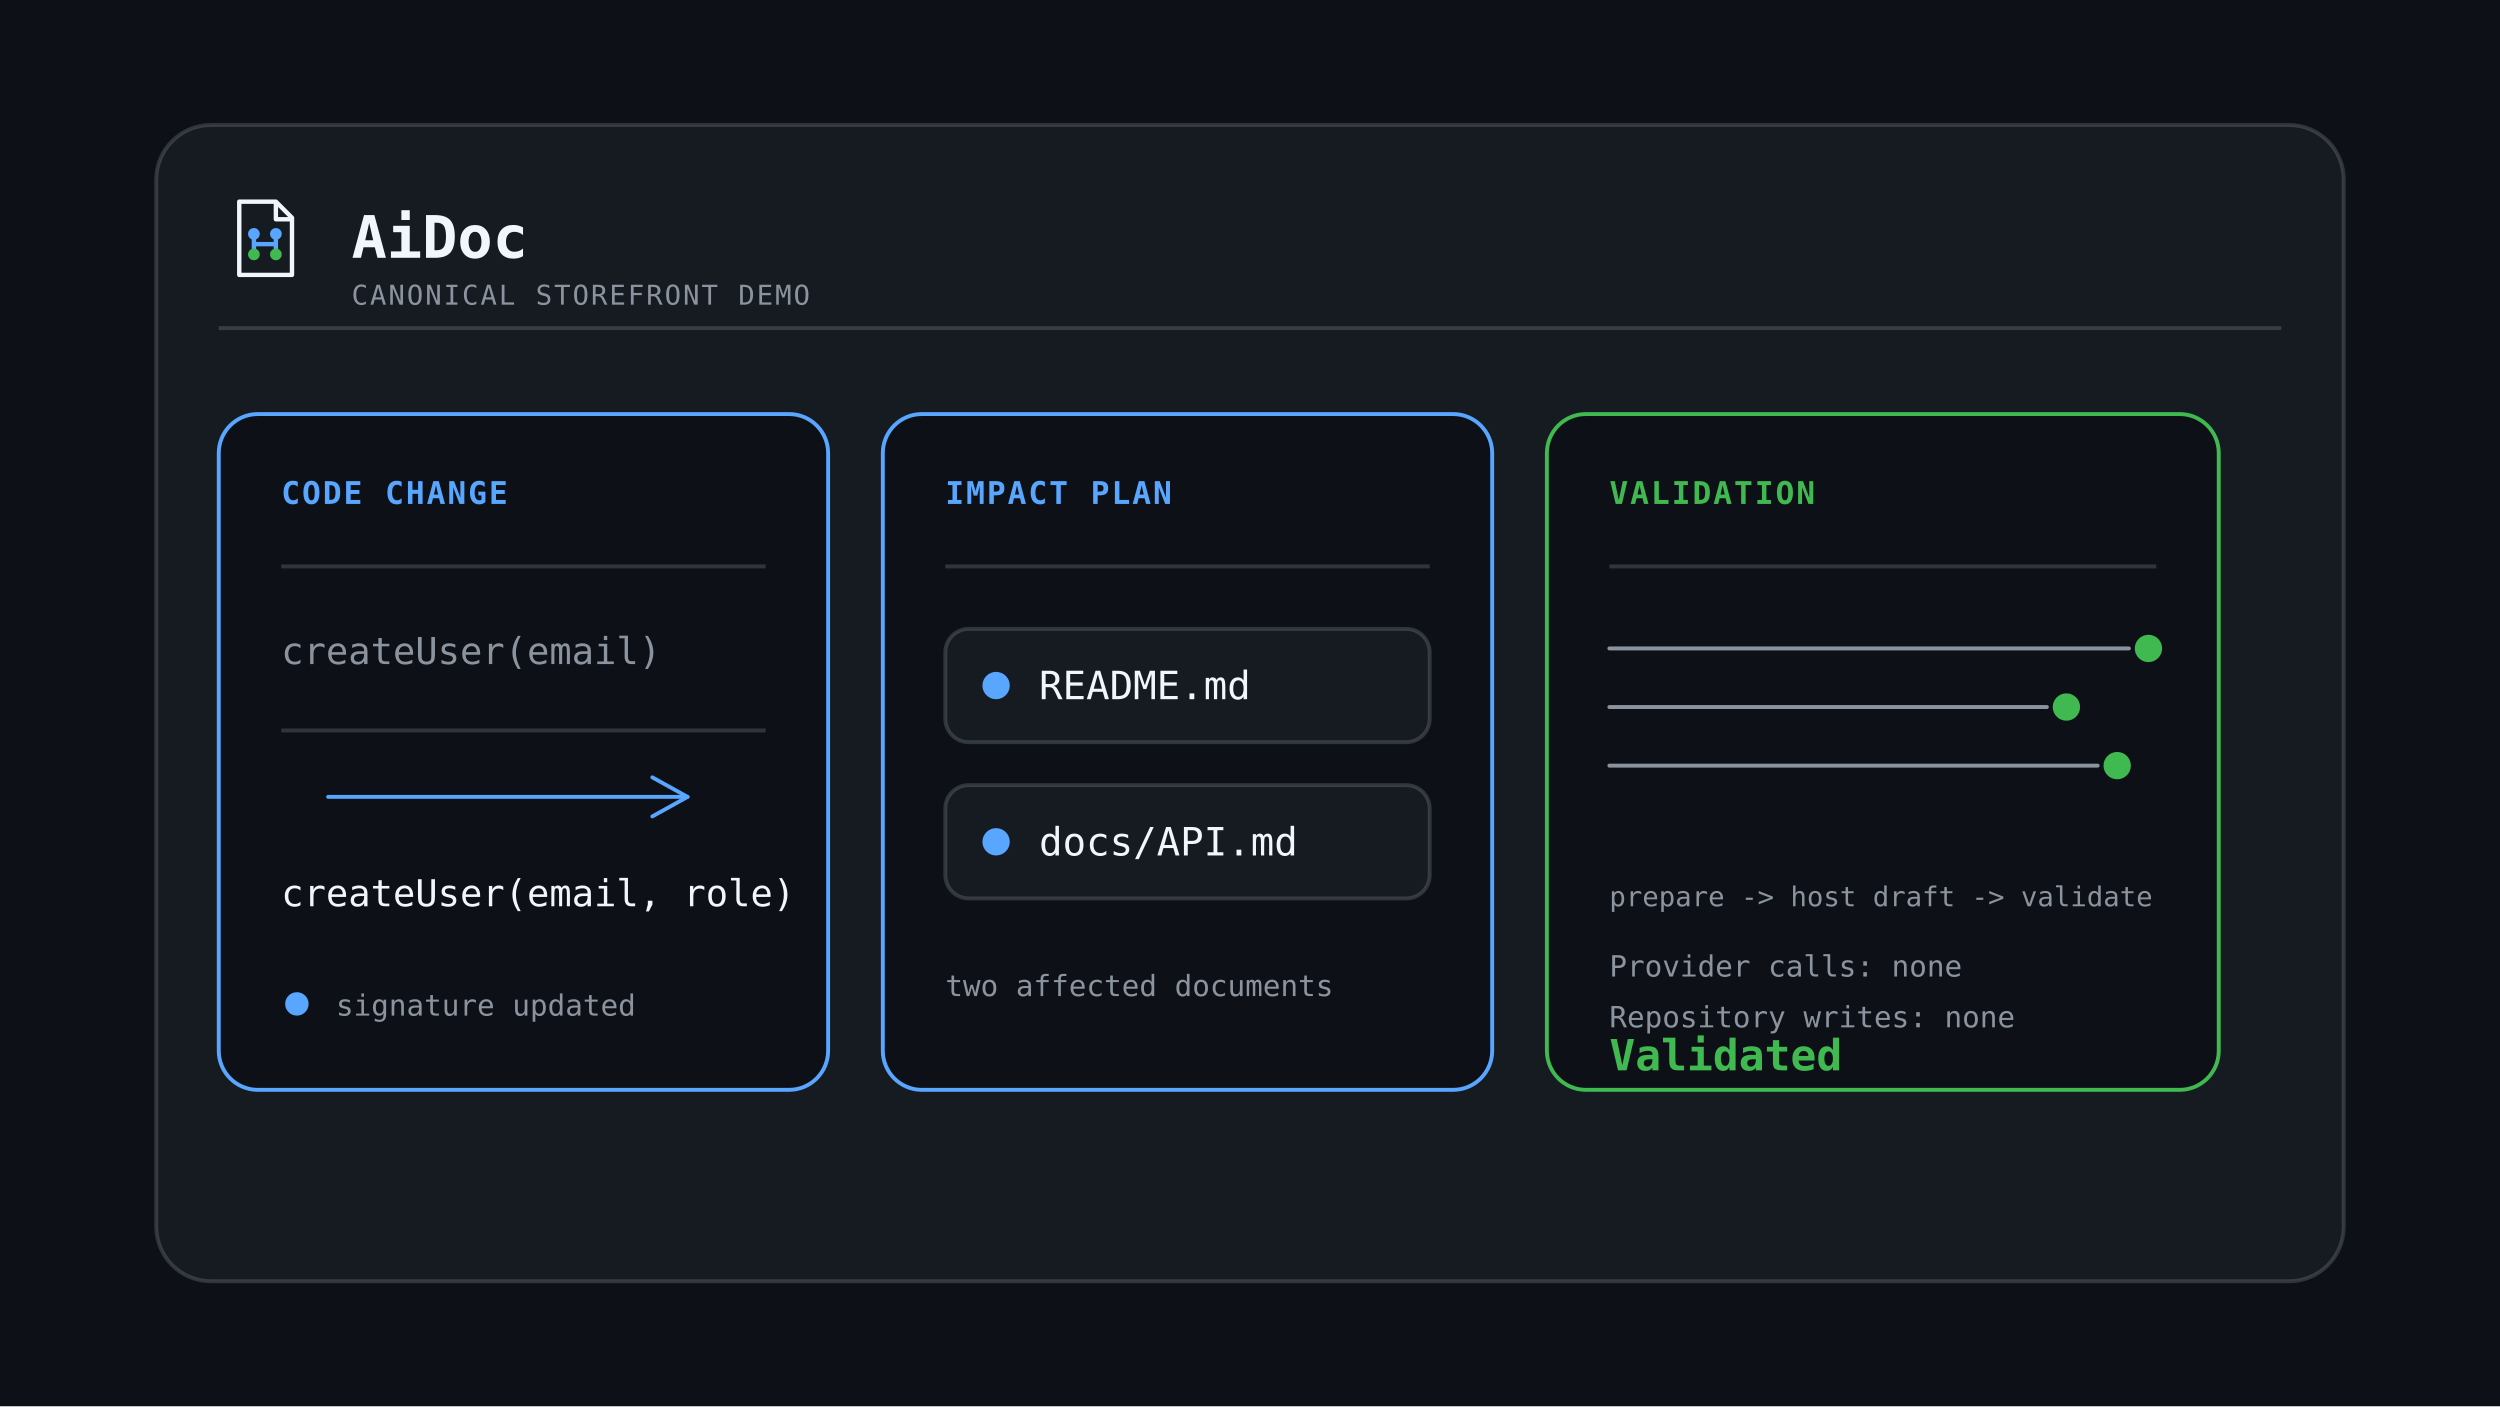
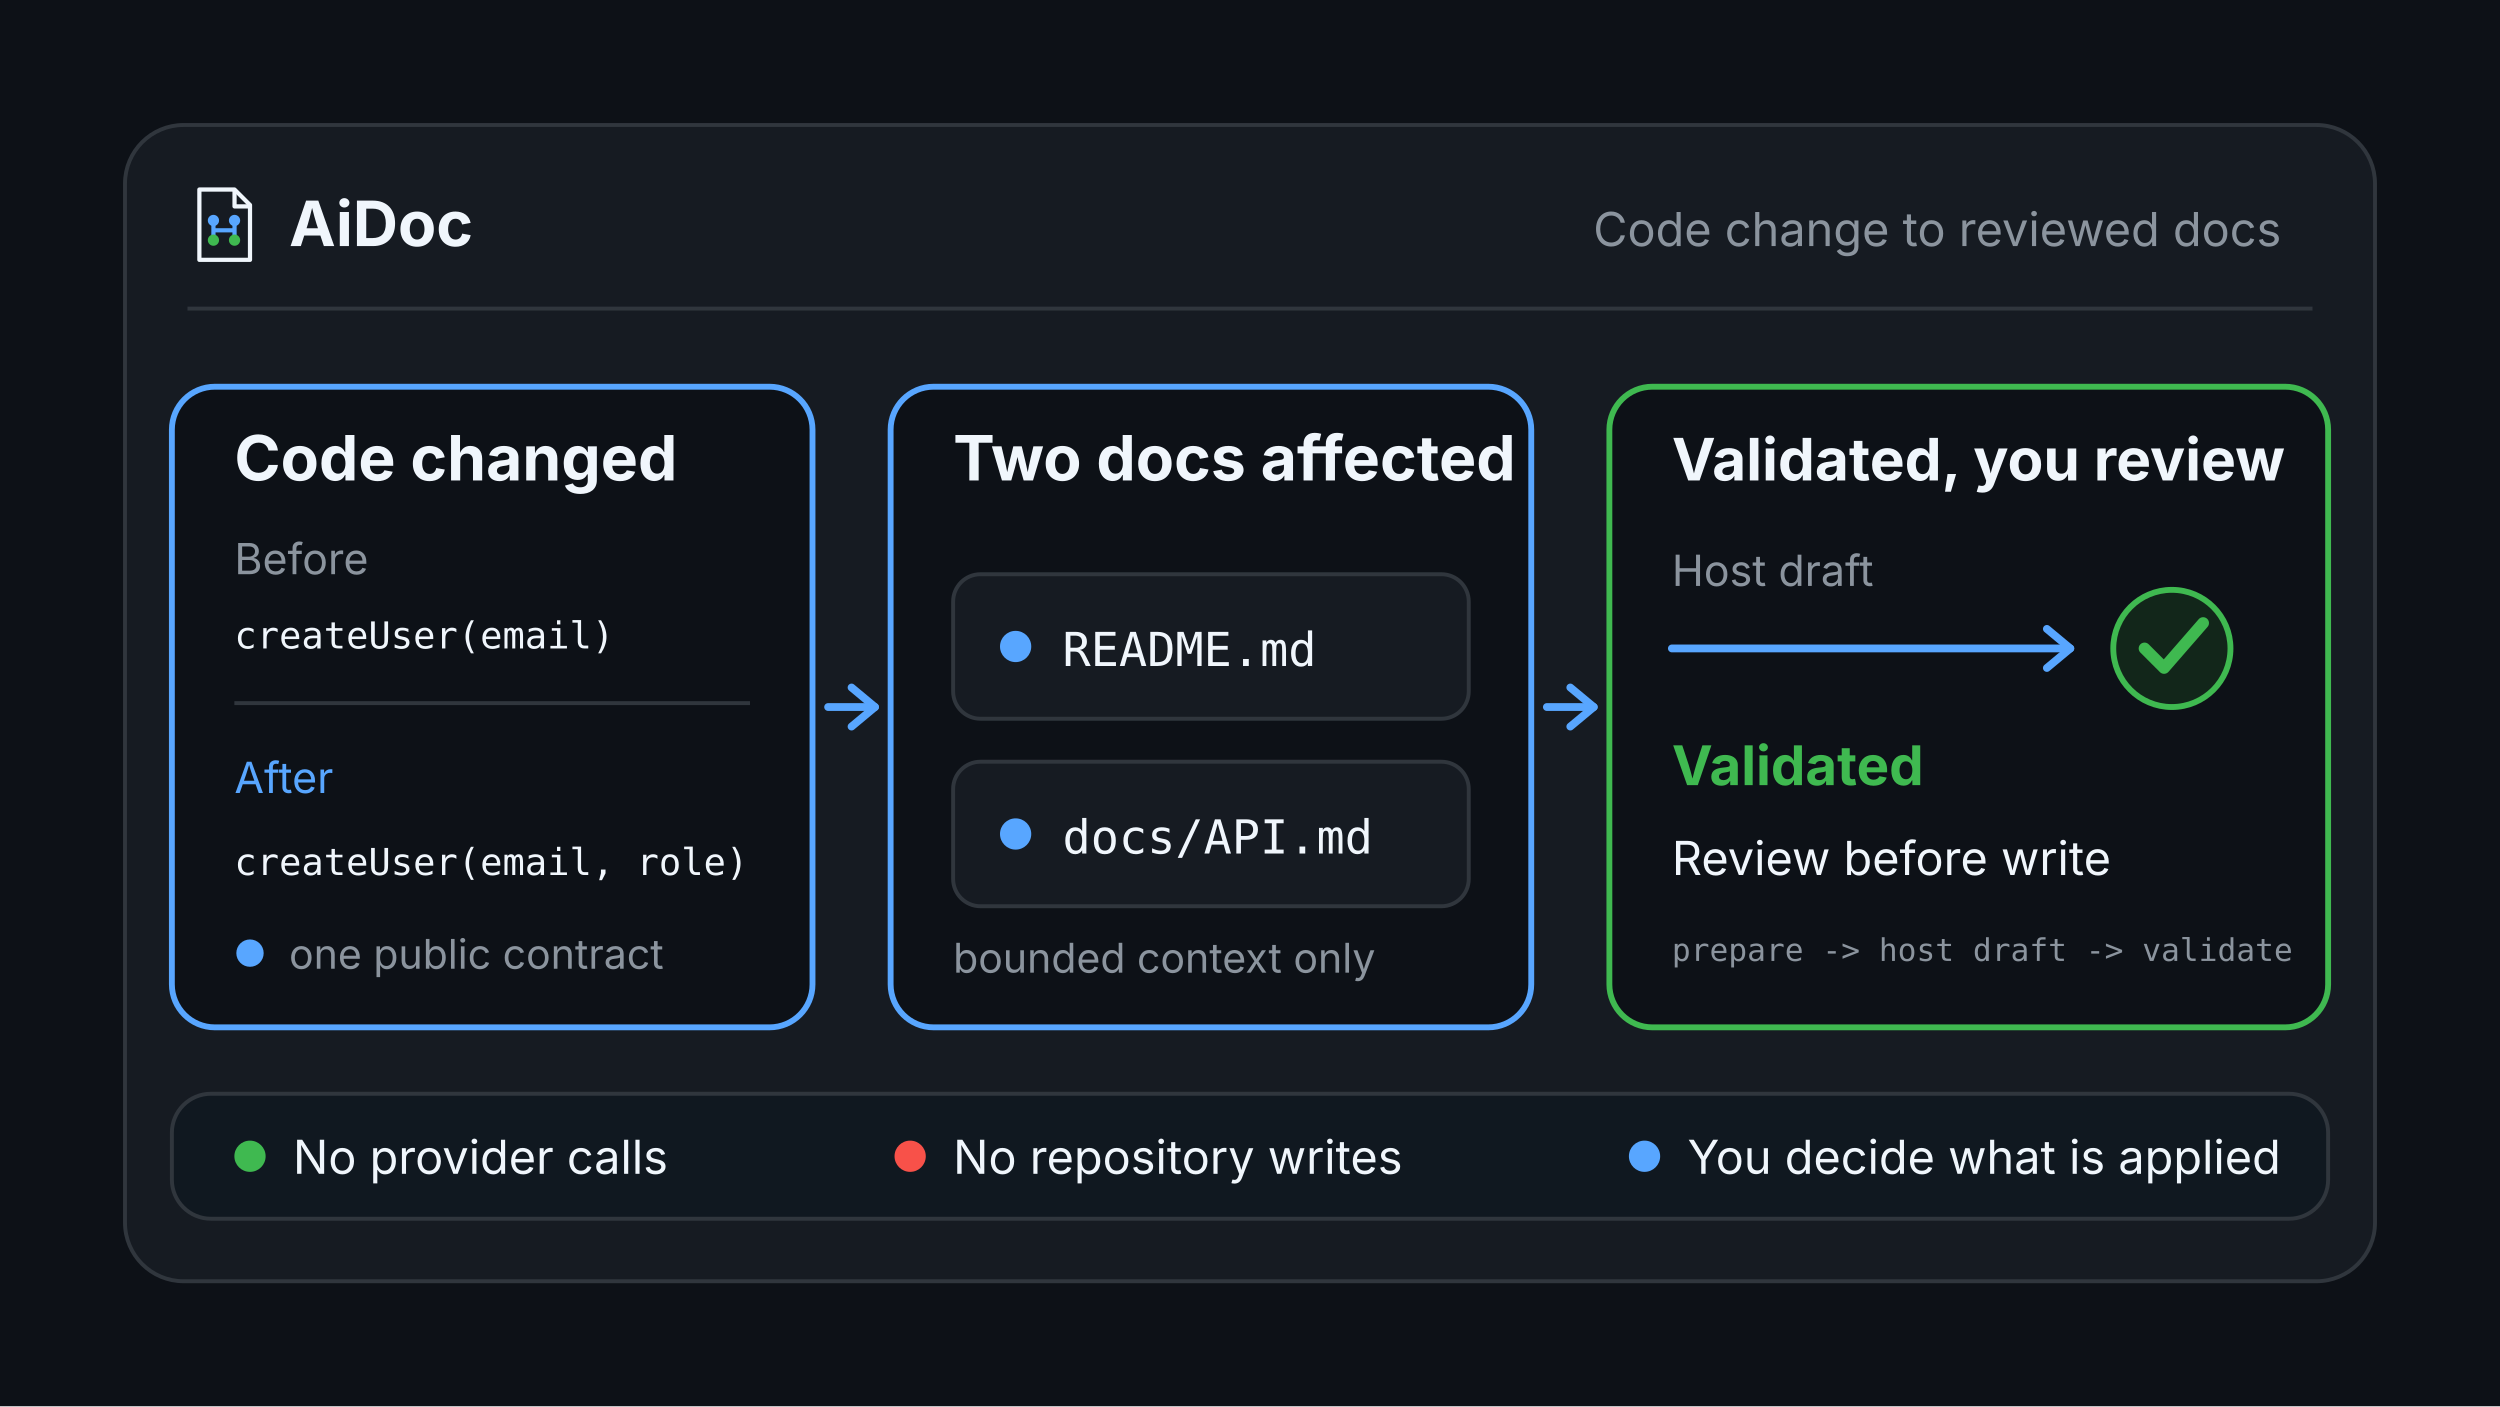
<svg xmlns="http://www.w3.org/2000/svg" viewBox="0 0 1280 720" role="img" aria-labelledby="title desc">
  <rect width="1280" height="720" fill="#0D1117" />
-   <rect x="80" y="64" width="1120" height="592" rx="28" fill="#161B22" stroke="#8B949E" stroke-opacity="0.28" stroke-width="2" />
-   <path d="M112 168H1168" stroke="#8B949E" stroke-opacity="0.28" stroke-width="2" />
-   <g transform="translate(112 98) scale(0.75)">
+   <rect x="64" y="64" width="1152" height="592" rx="30" fill="#161B22" stroke="#30363D" stroke-width="2" />
+   <g transform="translate(92 92) scale(0.72)">
    <path d="M14 7h25l11 11v39H14z" fill="#161B22" stroke="#F0F6FC" stroke-width="3" stroke-linejoin="round" />
    <path d="M39 7v12h11" fill="none" stroke="#F0F6FC" stroke-width="3" stroke-linejoin="round" />
    <path d="M24 29v14m0-7h15m0-7v14" fill="none" stroke="#58A6FF" stroke-width="3" stroke-linecap="round" />
    <circle cx="24" cy="29" r="4" fill="#58A6FF" />
    <circle cx="24" cy="43" r="4" fill="#3FB950" />
    <circle cx="39" cy="29" r="4" fill="#58A6FF" />
    <circle cx="39" cy="43" r="4" fill="#3FB950" />
  </g>
-   <text x="180" y="132" fill="#F0F6FC" font-family="ui-monospace, SFMono-Regular, Menlo, Monaco, Consolas, monospace" font-size="30" font-weight="600">AiDoc</text>
-   <text x="180" y="156" fill="#8B949E" font-family="ui-monospace, SFMono-Regular, Menlo, Monaco, Consolas, monospace" font-size="14" letter-spacing="1">CANONICAL STOREFRONT DEMO</text>
-   <g>
-     <rect x="112" y="212" width="312" height="346" rx="20" fill="#0D1117" stroke="#58A6FF" stroke-width="2" />
-     <text x="144" y="258" fill="#58A6FF" font-family="ui-monospace, SFMono-Regular, Menlo, Monaco, Consolas, monospace" font-size="16" font-weight="600" letter-spacing="1">CODE CHANGE</text>
-     <path d="M144 290H392" stroke="#8B949E" stroke-opacity="0.28" stroke-width="2" />
-     <text x="144" y="340" fill="#8B949E" font-family="ui-monospace, SFMono-Regular, Menlo, Monaco, Consolas, monospace" font-size="19">createUser(email)</text>
-     <path d="M144 374H392" stroke="#8B949E" stroke-opacity="0.28" stroke-width="2" />
-     <path d="M168 408H352" stroke="#58A6FF" stroke-width="2" stroke-linecap="round" />
-     <path d="M334 398l18 10-18 10" fill="none" stroke="#58A6FF" stroke-width="2" stroke-linecap="round" stroke-linejoin="round" />
-     <text x="144" y="464" fill="#F0F6FC" font-family="ui-monospace, SFMono-Regular, Menlo, Monaco, Consolas, monospace" font-size="19">createUser(email, role)</text>
-     <circle cx="152" cy="514" r="6" fill="#58A6FF" />
-     <text x="172" y="520" fill="#8B949E" font-family="ui-monospace, SFMono-Regular, Menlo, Monaco, Consolas, monospace" font-size="15">signature updated</text>
-   </g>
-   <g>
-     <rect x="452" y="212" width="312" height="346" rx="20" fill="#0D1117" stroke="#58A6FF" stroke-width="2" />
-     <text x="484" y="258" fill="#58A6FF" font-family="ui-monospace, SFMono-Regular, Menlo, Monaco, Consolas, monospace" font-size="16" font-weight="600" letter-spacing="1">IMPACT PLAN</text>
-     <path d="M484 290H732" stroke="#8B949E" stroke-opacity="0.28" stroke-width="2" />
-     <rect x="484" y="322" width="248" height="58" rx="12" fill="#161B22" stroke="#8B949E" stroke-opacity="0.28" stroke-width="2" />
-     <circle cx="510" cy="351" r="7" fill="#58A6FF" />
-     <text x="532" y="358" fill="#F0F6FC" font-family="ui-monospace, SFMono-Regular, Menlo, Monaco, Consolas, monospace" font-size="20">README.md</text>
-     <rect x="484" y="402" width="248" height="58" rx="12" fill="#161B22" stroke="#8B949E" stroke-opacity="0.28" stroke-width="2" />
-     <circle cx="510" cy="431" r="7" fill="#58A6FF" />
-     <text x="532" y="438" fill="#F0F6FC" font-family="ui-monospace, SFMono-Regular, Menlo, Monaco, Consolas, monospace" font-size="20">docs/API.md</text>
-     <text x="484" y="510" fill="#8B949E" font-family="ui-monospace, SFMono-Regular, Menlo, Monaco, Consolas, monospace" font-size="15">two affected documents</text>
-   </g>
-   <g>
-     <rect x="792" y="212" width="344" height="346" rx="20" fill="#0D1117" stroke="#3FB950" stroke-width="2" />
-     <text x="824" y="258" fill="#3FB950" font-family="ui-monospace, SFMono-Regular, Menlo, Monaco, Consolas, monospace" font-size="16" font-weight="600" letter-spacing="1">VALIDATION</text>
-     <path d="M824 290H1104" stroke="#8B949E" stroke-opacity="0.28" stroke-width="2" />
-     <path d="M824 332H1090" stroke="#8B949E" stroke-width="2" stroke-linecap="round" />
-     <path d="M824 362H1048" stroke="#8B949E" stroke-width="2" stroke-linecap="round" />
-     <path d="M824 392H1074" stroke="#8B949E" stroke-width="2" stroke-linecap="round" />
-     <circle cx="1100" cy="332" r="7" fill="#3FB950" />
-     <circle cx="1058" cy="362" r="7" fill="#3FB950" />
-     <circle cx="1084" cy="392" r="7" fill="#3FB950" />
-     <text x="824" y="464" fill="#8B949E" font-family="ui-monospace, SFMono-Regular, Menlo, Monaco, Consolas, monospace" font-size="14">prepare -&gt; host draft -&gt; validate</text>
-     <text x="824" y="500" fill="#8B949E" font-family="ui-monospace, SFMono-Regular, Menlo, Monaco, Consolas, monospace" font-size="15">Provider calls: none</text>
-     <text x="824" y="526" fill="#8B949E" font-family="ui-monospace, SFMono-Regular, Menlo, Monaco, Consolas, monospace" font-size="15">Repository writes: none</text>
-     <text x="824" y="548" fill="#3FB950" font-family="ui-monospace, SFMono-Regular, Menlo, Monaco, Consolas, monospace" font-size="22" font-weight="600">Validated</text>
-   </g>
+   <text x="148" y="126" fill="#F0F6FC" font-family="system-ui, -apple-system, BlinkMacSystemFont, sans-serif" font-size="32" font-weight="750">AiDoc</text>
+   <text x="1168" y="126" fill="#8B949E" font-family="system-ui, -apple-system, BlinkMacSystemFont, sans-serif" font-size="24" text-anchor="end">Code change to reviewed docs</text>
+   <path d="M96 158H1184" stroke="#30363D" stroke-width="2" />
+   <rect x="88" y="198" width="328" height="328" rx="22" fill="#0D1117" stroke="#58A6FF" stroke-width="3" />
+   <text x="120" y="246" fill="#F0F6FC" font-family="system-ui, -apple-system, BlinkMacSystemFont, sans-serif" font-size="32" font-weight="750">Code changed</text>
+   <text x="120" y="294" fill="#8B949E" font-family="system-ui, -apple-system, BlinkMacSystemFont, sans-serif" font-size="22">Before</text>
+   <text x="120" y="332" fill="#F0F6FC" font-family="ui-monospace, SFMono-Regular, Menlo, monospace" font-size="19">createUser(email)</text>
+   <path d="M120 360H384" stroke="#30363D" stroke-width="2" />
+   <text x="120" y="406" fill="#58A6FF" font-family="system-ui, -apple-system, BlinkMacSystemFont, sans-serif" font-size="22">After</text>
+   <text x="120" y="448" fill="#F0F6FC" font-family="ui-monospace, SFMono-Regular, Menlo, monospace" font-size="19">createUser(email, role)</text>
+   <circle cx="128" cy="488" r="7" fill="#58A6FF" />
+   <text x="148" y="496" fill="#8B949E" font-family="system-ui, -apple-system, BlinkMacSystemFont, sans-serif" font-size="21">one public contract</text>
+   <path d="M424 362H448" stroke="#58A6FF" stroke-width="4" stroke-linecap="round" />
+   <path d="M436 352l12 10-12 10" fill="none" stroke="#58A6FF" stroke-width="4" stroke-linecap="round" stroke-linejoin="round" />
+   <rect x="456" y="198" width="328" height="328" rx="22" fill="#0D1117" stroke="#58A6FF" stroke-width="3" />
+   <text x="488" y="246" fill="#F0F6FC" font-family="system-ui, -apple-system, BlinkMacSystemFont, sans-serif" font-size="32" font-weight="750">Two docs affected</text>
+   <rect x="488" y="294" width="264" height="74" rx="14" fill="#161B22" stroke="#30363D" stroke-width="2" />
+   <circle cx="520" cy="331" r="8" fill="#58A6FF" />
+   <text x="544" y="341" fill="#F0F6FC" font-family="ui-monospace, SFMono-Regular, Menlo, monospace" font-size="24">README.md</text>
+   <rect x="488" y="390" width="264" height="74" rx="14" fill="#161B22" stroke="#30363D" stroke-width="2" />
+   <circle cx="520" cy="427" r="8" fill="#58A6FF" />
+   <text x="544" y="437" fill="#F0F6FC" font-family="ui-monospace, SFMono-Regular, Menlo, monospace" font-size="24">docs/API.md</text>
+   <text x="488" y="498" fill="#8B949E" font-family="system-ui, -apple-system, BlinkMacSystemFont, sans-serif" font-size="21">bounded context only</text>
+   <path d="M792 362H816" stroke="#58A6FF" stroke-width="4" stroke-linecap="round" />
+   <path d="M804 352l12 10-12 10" fill="none" stroke="#58A6FF" stroke-width="4" stroke-linecap="round" stroke-linejoin="round" />
+   <rect x="824" y="198" width="368" height="328" rx="22" fill="#0D1117" stroke="#3FB950" stroke-width="3" />
+   <text x="856" y="246" fill="#F0F6FC" font-family="system-ui, -apple-system, BlinkMacSystemFont, sans-serif" font-size="30" font-weight="750">Validated, you review</text>
+   <text x="856" y="300" fill="#8B949E" font-family="system-ui, -apple-system, BlinkMacSystemFont, sans-serif" font-size="22">Host draft</text>
+   <path d="M856 332H1060" stroke="#58A6FF" stroke-width="4" stroke-linecap="round" />
+   <path d="M1048 322l12 10-12 10" fill="none" stroke="#58A6FF" stroke-width="4" stroke-linecap="round" stroke-linejoin="round" />
+   <circle cx="1112" cy="332" r="30" fill="#12261A" stroke="#3FB950" stroke-width="3" />
+   <path d="M1098 332l10 10 20-23" fill="none" stroke="#3FB950" stroke-width="6" stroke-linecap="round" stroke-linejoin="round" />
+   <text x="856" y="402" fill="#3FB950" font-family="system-ui, -apple-system, BlinkMacSystemFont, sans-serif" font-size="28" font-weight="750">Validated</text>
+   <text x="856" y="448" fill="#F0F6FC" font-family="system-ui, -apple-system, BlinkMacSystemFont, sans-serif" font-size="24">Review before write</text>
+   <text x="856" y="492" fill="#8B949E" font-family="ui-monospace, SFMono-Regular, Menlo, monospace" font-size="16">prepare -&gt; host draft -&gt; validate</text>
+   <rect x="88" y="560" width="1104" height="64" rx="20" fill="#101820" stroke="#30363D" stroke-width="2" />
+   <circle cx="128" cy="592" r="8" fill="#3FB950" />
+   <text x="150" y="601" fill="#F0F6FC" font-family="system-ui, -apple-system, BlinkMacSystemFont, sans-serif" font-size="24">No provider calls</text>
+   <circle cx="466" cy="592" r="8" fill="#F85149" />
+   <text x="488" y="601" fill="#F0F6FC" font-family="system-ui, -apple-system, BlinkMacSystemFont, sans-serif" font-size="24">No repository writes</text>
+   <circle cx="842" cy="592" r="8" fill="#58A6FF" />
+   <text x="864" y="601" fill="#F0F6FC" font-family="system-ui, -apple-system, BlinkMacSystemFont, sans-serif" font-size="24">You decide what is applied</text>
</svg>
